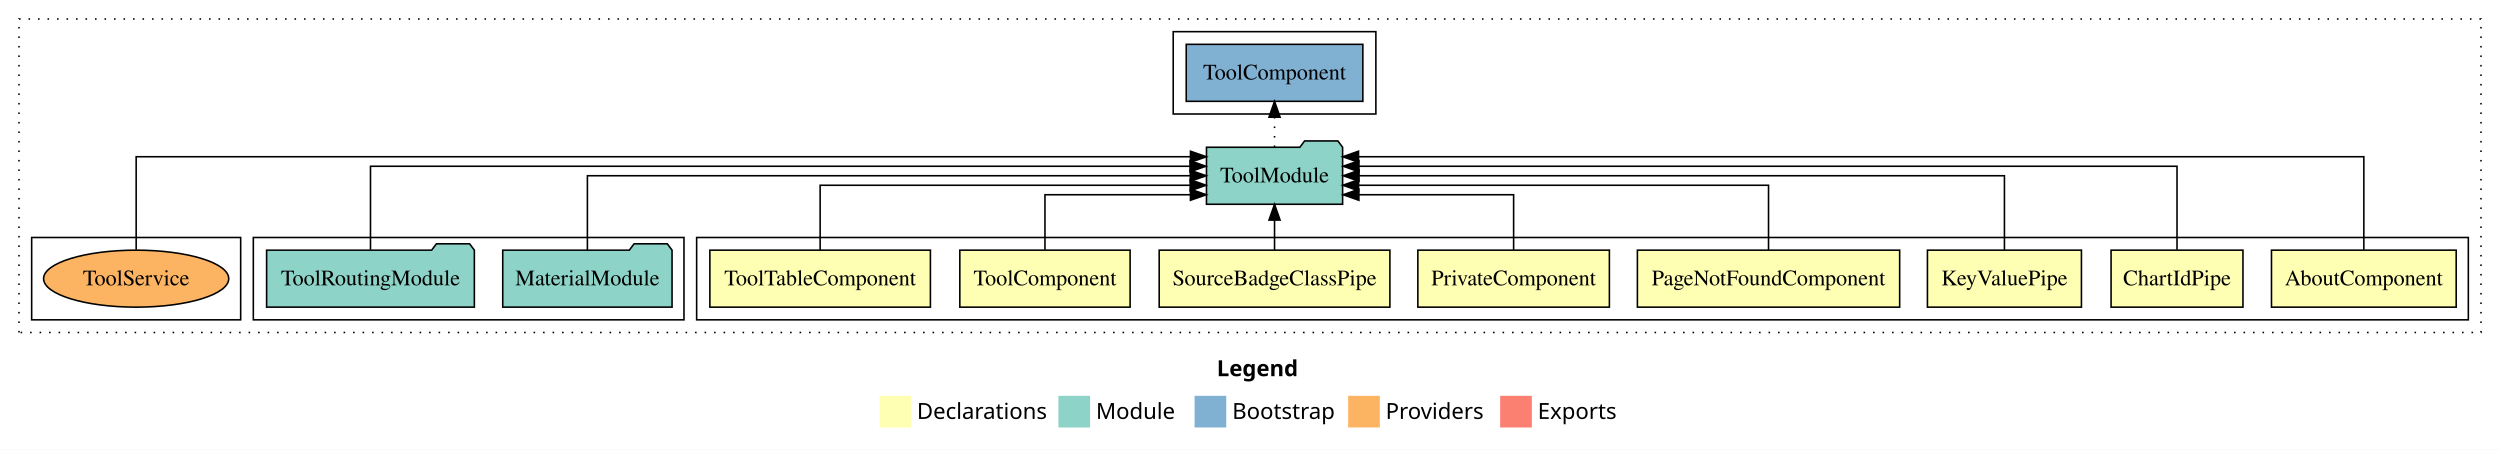
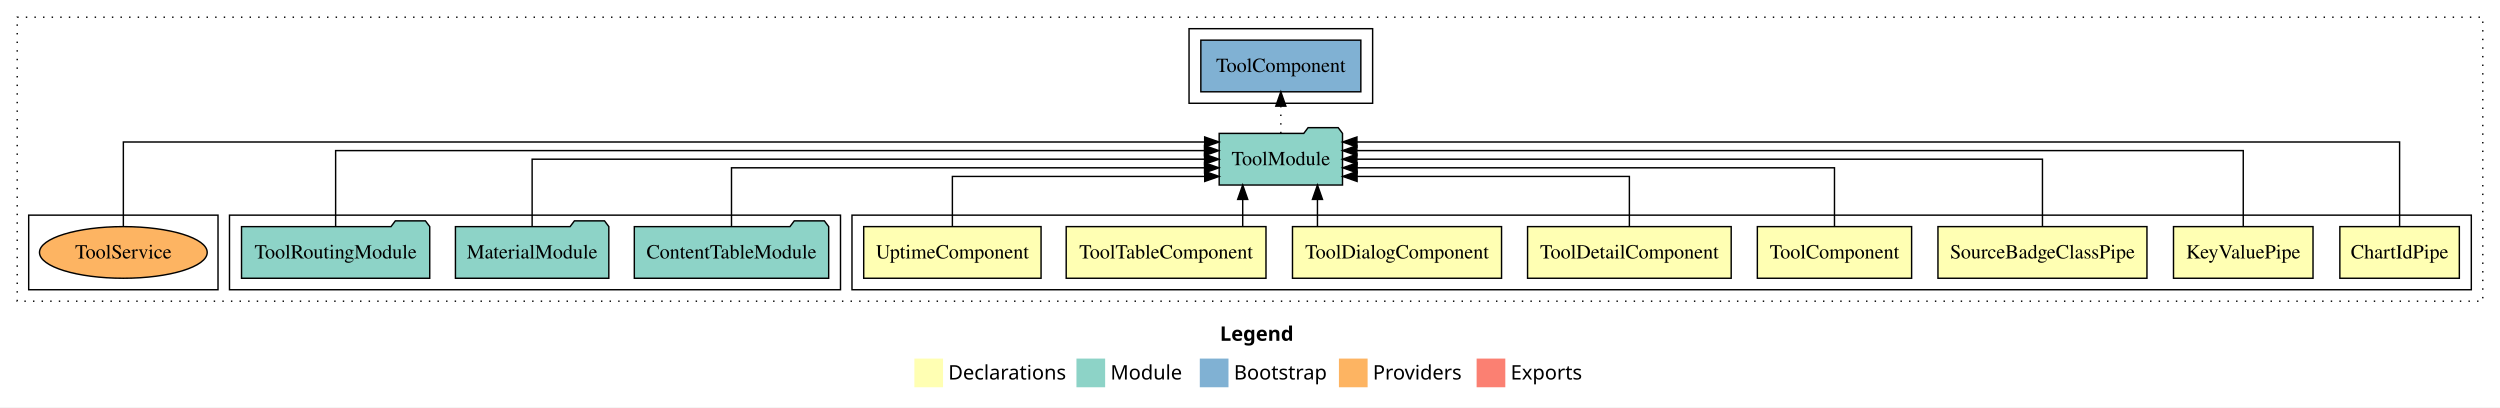
- <svg xmlns="http://www.w3.org/2000/svg" width="1579pt" height="284pt" viewBox="0.00 0.00 1579.00 284.00">
+ <svg xmlns="http://www.w3.org/2000/svg" width="1743pt" height="284pt" viewBox="0.00 0.00 1743.00 284.00">
  <g id="graph0" class="graph" transform="scale(1 1) rotate(0) translate(4 280)">
-     <polygon fill="#ffffff" stroke="transparent" points="-4,4 -4,-280 1575,-280 1575,4 -4,4" />
-     <text text-anchor="start" x="764.509" y="-42.4" font-family="sans-serif" font-weight="bold" font-size="14.00" fill="#000000">Legend</text>
-     <polygon fill="#ffffb3" stroke="transparent" points="551.5,-10 551.5,-30 571.5,-30 571.5,-10 551.5,-10" />
-     <text text-anchor="start" x="575.129" y="-15.4" font-family="sans-serif" font-size="14.00" fill="#000000">  Declarations</text>
-     <polygon fill="#8dd3c7" stroke="transparent" points="664.5,-10 664.5,-30 684.5,-30 684.5,-10 664.5,-10" />
-     <text text-anchor="start" x="688.225" y="-15.4" font-family="sans-serif" font-size="14.00" fill="#000000">  Module</text>
-     <polygon fill="#80b1d3" stroke="transparent" points="750.5,-10 750.5,-30 770.5,-30 770.5,-10 750.5,-10" />
-     <text text-anchor="start" x="774.281" y="-15.4" font-family="sans-serif" font-size="14.00" fill="#000000">  Bootstrap</text>
-     <polygon fill="#fdb462" stroke="transparent" points="847.5,-10 847.5,-30 867.5,-30 867.5,-10 847.5,-10" />
-     <text text-anchor="start" x="871.173" y="-15.4" font-family="sans-serif" font-size="14.00" fill="#000000">  Providers</text>
-     <polygon fill="#fb8072" stroke="transparent" points="943.5,-10 943.5,-30 963.5,-30 963.5,-10 943.5,-10" />
-     <text text-anchor="start" x="967.226" y="-15.4" font-family="sans-serif" font-size="14.00" fill="#000000">  Exports</text>
+     <polygon fill="#ffffff" stroke="transparent" points="-4,4 -4,-280 1739,-280 1739,4 -4,4" />
+     <text text-anchor="start" x="846.509" y="-42.4" font-family="sans-serif" font-weight="bold" font-size="14.00" fill="#000000">Legend</text>
+     <polygon fill="#ffffb3" stroke="transparent" points="633.5,-10 633.5,-30 653.5,-30 653.5,-10 633.5,-10" />
+     <text text-anchor="start" x="657.129" y="-15.4" font-family="sans-serif" font-size="14.00" fill="#000000">  Declarations</text>
+     <polygon fill="#8dd3c7" stroke="transparent" points="746.5,-10 746.5,-30 766.5,-30 766.5,-10 746.5,-10" />
+     <text text-anchor="start" x="770.225" y="-15.4" font-family="sans-serif" font-size="14.00" fill="#000000">  Module</text>
+     <polygon fill="#80b1d3" stroke="transparent" points="832.5,-10 832.5,-30 852.5,-30 852.5,-10 832.5,-10" />
+     <text text-anchor="start" x="856.281" y="-15.4" font-family="sans-serif" font-size="14.00" fill="#000000">  Bootstrap</text>
+     <polygon fill="#fdb462" stroke="transparent" points="929.5,-10 929.5,-30 949.5,-30 949.5,-10 929.5,-10" />
+     <text text-anchor="start" x="953.173" y="-15.4" font-family="sans-serif" font-size="14.00" fill="#000000">  Providers</text>
+     <polygon fill="#fb8072" stroke="transparent" points="1025.5,-10 1025.5,-30 1045.5,-30 1045.5,-10 1025.5,-10" />
+     <text text-anchor="start" x="1049.226" y="-15.4" font-family="sans-serif" font-size="14.00" fill="#000000">  Exports</text>
    <g id="clust1" class="cluster">
-       <polygon fill="none" stroke="#000000" stroke-dasharray="1,5" points="8,-70 8,-268 1563,-268 1563,-70 8,-70" />
+       <polygon fill="none" stroke="#000000" stroke-dasharray="1,5" points="8,-70 8,-268 1727,-268 1727,-70 8,-70" />
    </g>
    <g id="clust2" class="cluster">
-       <polygon fill="none" stroke="#000000" points="436,-78 436,-130 1555,-130 1555,-78 436,-78" />
+       <polygon fill="none" stroke="#000000" points="590,-78 590,-130 1719,-130 1719,-78 590,-78" />
    </g>
    <g id="clust11" class="cluster">
-       <polygon fill="none" stroke="#000000" points="156,-78 156,-130 428,-130 428,-78 156,-78" />
+       <polygon fill="none" stroke="#000000" points="156,-78 156,-130 582,-130 582,-78 156,-78" />
    </g>
    <g id="clust13" class="cluster">
-       <polygon fill="none" stroke="#000000" points="737,-208 737,-260 865,-260 865,-208 737,-208" />
+       <polygon fill="none" stroke="#000000" points="825,-208 825,-260 953,-260 953,-208 825,-208" />
    </g>
    <g id="clust14" class="cluster">
      <polygon fill="none" stroke="#000000" points="16,-78 16,-130 148,-130 148,-78 16,-78" />
    </g>
    <g id="node1" class="node">
-       <polygon fill="#ffffb3" stroke="#000000" points="1547.33,-122 1430.67,-122 1430.67,-86 1547.33,-86 1547.33,-122" />
-       <text text-anchor="middle" x="1489" y="-99.8" font-family="Times,serif" font-size="14.00" fill="#000000">AboutComponent</text>
+       <polygon fill="#ffffb3" stroke="#000000" points="1710.651,-122 1627.349,-122 1627.349,-86 1710.651,-86 1710.651,-122" />
+       <text text-anchor="middle" x="1669" y="-99.8" font-family="Times,serif" font-size="14.00" fill="#000000">ChartIdPipe</text>
    </g>
    <g id="node9" class="node">
-       <polygon fill="#8dd3c7" stroke="#000000" points="843.993,-187 840.993,-191 819.993,-191 816.993,-187 758.007,-187 758.007,-151 843.993,-151 843.993,-187" />
-       <text text-anchor="middle" x="801" y="-164.8" font-family="Times,serif" font-size="14.00" fill="#000000">ToolModule</text>
+       <polygon fill="#8dd3c7" stroke="#000000" points="931.993,-187 928.993,-191 907.993,-191 904.993,-187 846.007,-187 846.007,-151 931.993,-151 931.993,-187" />
+       <text text-anchor="middle" x="889" y="-164.8" font-family="Times,serif" font-size="14.00" fill="#000000">ToolModule</text>
    </g>
    <g id="edge1" class="edge">
-       <path fill="none" stroke="#000000" d="M1489,-122.248C1489,-145.018 1489,-181 1489,-181 1489,-181 854.038,-181 854.038,-181" />
-       <polygon fill="#000000" stroke="#000000" points="854.038,-177.5 844.038,-181 854.037,-184.5 854.038,-177.5" />
+       <path fill="none" stroke="#000000" d="M1669,-122.248C1669,-145.018 1669,-181 1669,-181 1669,-181 942.047,-181 942.047,-181" />
+       <polygon fill="#000000" stroke="#000000" points="942.047,-177.5 932.047,-181 942.047,-184.5 942.047,-177.5" />
    </g>
    <g id="node2" class="node">
-       <polygon fill="#ffffb3" stroke="#000000" points="1412.651,-122 1329.349,-122 1329.349,-86 1412.651,-86 1412.651,-122" />
-       <text text-anchor="middle" x="1371" y="-99.8" font-family="Times,serif" font-size="14.00" fill="#000000">ChartIdPipe</text>
+       <polygon fill="#ffffb3" stroke="#000000" points="1608.636,-122 1511.364,-122 1511.364,-86 1608.636,-86 1608.636,-122" />
+       <text text-anchor="middle" x="1560" y="-99.8" font-family="Times,serif" font-size="14.00" fill="#000000">KeyValuePipe</text>
    </g>
    <g id="edge2" class="edge">
-       <path fill="none" stroke="#000000" d="M1371,-122.284C1371,-143.321 1371,-175 1371,-175 1371,-175 854.311,-175 854.311,-175" />
-       <polygon fill="#000000" stroke="#000000" points="854.311,-171.5 844.311,-175 854.31,-178.5 854.311,-171.5" />
+       <path fill="none" stroke="#000000" d="M1560,-122.284C1560,-143.321 1560,-175 1560,-175 1560,-175 941.995,-175 941.995,-175" />
+       <polygon fill="#000000" stroke="#000000" points="941.995,-171.5 931.995,-175 941.995,-178.5 941.995,-171.5" />
    </g>
    <g id="node3" class="node">
-       <polygon fill="#ffffb3" stroke="#000000" points="1310.636,-122 1213.364,-122 1213.364,-86 1310.636,-86 1310.636,-122" />
-       <text text-anchor="middle" x="1262" y="-99.8" font-family="Times,serif" font-size="14.00" fill="#000000">KeyValuePipe</text>
+       <polygon fill="#ffffb3" stroke="#000000" points="1492.857,-122 1347.143,-122 1347.143,-86 1492.857,-86 1492.857,-122" />
+       <text text-anchor="middle" x="1420" y="-99.8" font-family="Times,serif" font-size="14.00" fill="#000000">SourceBadgeClassPipe</text>
    </g>
    <g id="edge3" class="edge">
-       <path fill="none" stroke="#000000" d="M1262,-122.106C1262,-141.339 1262,-169 1262,-169 1262,-169 854.37,-169 854.37,-169" />
-       <polygon fill="#000000" stroke="#000000" points="854.37,-165.5 844.37,-169 854.37,-172.5 854.37,-165.5" />
+       <path fill="none" stroke="#000000" d="M1420,-122.106C1420,-141.339 1420,-169 1420,-169 1420,-169 942.004,-169 942.004,-169" />
+       <polygon fill="#000000" stroke="#000000" points="942.004,-165.5 932.004,-169 942.004,-172.5 942.004,-165.5" />
    </g>
    <g id="node4" class="node">
-       <polygon fill="#ffffb3" stroke="#000000" points="1195.824,-122 1030.176,-122 1030.176,-86 1195.824,-86 1195.824,-122" />
-       <text text-anchor="middle" x="1113" y="-99.8" font-family="Times,serif" font-size="14.00" fill="#000000">PageNotFoundComponent</text>
+       <polygon fill="#ffffb3" stroke="#000000" points="1328.776,-122 1221.224,-122 1221.224,-86 1328.776,-86 1328.776,-122" />
+       <text text-anchor="middle" x="1275" y="-99.8" font-family="Times,serif" font-size="14.00" fill="#000000">ToolComponent</text>
    </g>
    <g id="edge4" class="edge">
-       <path fill="none" stroke="#000000" d="M1113,-122.022C1113,-139.373 1113,-163 1113,-163 1113,-163 854.055,-163 854.055,-163" />
-       <polygon fill="#000000" stroke="#000000" points="854.055,-159.5 844.055,-163 854.055,-166.5 854.055,-159.5" />
+       <path fill="none" stroke="#000000" d="M1275,-122.022C1275,-139.373 1275,-163 1275,-163 1275,-163 942.155,-163 942.155,-163" />
+       <polygon fill="#000000" stroke="#000000" points="942.156,-159.5 932.155,-163 942.155,-166.5 942.156,-159.5" />
    </g>
    <g id="node5" class="node">
-       <polygon fill="#ffffb3" stroke="#000000" points="1012.486,-122 891.514,-122 891.514,-86 1012.486,-86 1012.486,-122" />
-       <text text-anchor="middle" x="952" y="-99.8" font-family="Times,serif" font-size="14.00" fill="#000000">PrivateComponent</text>
+       <polygon fill="#ffffb3" stroke="#000000" points="1202.983,-122 1061.017,-122 1061.017,-86 1202.983,-86 1202.983,-122" />
+       <text text-anchor="middle" x="1132" y="-99.8" font-family="Times,serif" font-size="14.00" fill="#000000">ToolDetailComponent</text>
    </g>
    <g id="edge5" class="edge">
-       <path fill="none" stroke="#000000" d="M952,-122.24C952,-137.571 952,-157 952,-157 952,-157 854.27,-157 854.27,-157" />
-       <polygon fill="#000000" stroke="#000000" points="854.271,-153.5 844.27,-157 854.27,-160.5 854.271,-153.5" />
+       <path fill="none" stroke="#000000" d="M1132,-122.24C1132,-137.571 1132,-157 1132,-157 1132,-157 942.163,-157 942.163,-157" />
+       <polygon fill="#000000" stroke="#000000" points="942.164,-153.5 932.163,-157 942.163,-160.5 942.164,-153.5" />
    </g>
    <g id="node6" class="node">
-       <polygon fill="#ffffb3" stroke="#000000" points="873.857,-122 728.143,-122 728.143,-86 873.857,-86 873.857,-122" />
-       <text text-anchor="middle" x="801" y="-99.8" font-family="Times,serif" font-size="14.00" fill="#000000">SourceBadgeClassPipe</text>
+       <polygon fill="#ffffb3" stroke="#000000" points="1042.878,-122 897.122,-122 897.122,-86 1042.878,-86 1042.878,-122" />
+       <text text-anchor="middle" x="970" y="-99.8" font-family="Times,serif" font-size="14.00" fill="#000000">ToolDialogComponent</text>
    </g>
    <g id="edge6" class="edge">
-       <path fill="none" stroke="#000000" d="M801,-122.106C801,-122.106 801,-140.991 801,-140.991" />
-       <polygon fill="#000000" stroke="#000000" points="797.5,-140.991 801,-150.991 804.5,-140.991 797.5,-140.991" />
+       <path fill="none" stroke="#000000" d="M914.529,-122.106C914.529,-122.106 914.529,-140.991 914.529,-140.991" />
+       <polygon fill="#000000" stroke="#000000" points="911.029,-140.991 914.529,-150.991 918.029,-140.991 911.029,-140.991" />
    </g>
    <g id="node7" class="node">
-       <polygon fill="#ffffb3" stroke="#000000" points="709.776,-122 602.224,-122 602.224,-86 709.776,-86 709.776,-122" />
-       <text text-anchor="middle" x="656" y="-99.8" font-family="Times,serif" font-size="14.00" fill="#000000">ToolComponent</text>
+       <polygon fill="#ffffb3" stroke="#000000" points="878.648,-122 739.352,-122 739.352,-86 878.648,-86 878.648,-122" />
+       <text text-anchor="middle" x="809" y="-99.8" font-family="Times,serif" font-size="14.00" fill="#000000">ToolTableComponent</text>
    </g>
    <g id="edge7" class="edge">
-       <path fill="none" stroke="#000000" d="M656,-122.24C656,-137.571 656,-157 656,-157 656,-157 747.888,-157 747.888,-157" />
-       <polygon fill="#000000" stroke="#000000" points="747.888,-160.5 757.888,-157 747.888,-153.5 747.888,-160.5" />
+       <path fill="none" stroke="#000000" d="M862.414,-122.106C862.414,-122.106 862.414,-140.991 862.414,-140.991" />
+       <polygon fill="#000000" stroke="#000000" points="858.914,-140.991 862.414,-150.991 865.914,-140.991 858.914,-140.991" />
    </g>
    <g id="node8" class="node">
-       <polygon fill="#ffffb3" stroke="#000000" points="583.648,-122 444.352,-122 444.352,-86 583.648,-86 583.648,-122" />
-       <text text-anchor="middle" x="514" y="-99.8" font-family="Times,serif" font-size="14.00" fill="#000000">ToolTableComponent</text>
+       <polygon fill="#ffffb3" stroke="#000000" points="721.826,-122 598.174,-122 598.174,-86 721.826,-86 721.826,-122" />
+       <text text-anchor="middle" x="660" y="-99.8" font-family="Times,serif" font-size="14.00" fill="#000000">UptimeComponent</text>
    </g>
    <g id="edge8" class="edge">
-       <path fill="none" stroke="#000000" d="M514,-122.022C514,-139.373 514,-163 514,-163 514,-163 747.722,-163 747.722,-163" />
-       <polygon fill="#000000" stroke="#000000" points="747.722,-166.5 757.722,-163 747.722,-159.5 747.722,-166.5" />
+       <path fill="none" stroke="#000000" d="M660,-122.24C660,-137.571 660,-157 660,-157 660,-157 835.927,-157 835.927,-157" />
+       <polygon fill="#000000" stroke="#000000" points="835.927,-160.5 845.927,-157 835.927,-153.5 835.927,-160.5" />
    </g>
-     <g id="node12" class="node">
-       <polygon fill="#80b1d3" stroke="#000000" points="856.776,-252 745.224,-252 745.224,-216 856.776,-216 856.776,-252" />
-       <text text-anchor="middle" x="801" y="-229.8" font-family="Times,serif" font-size="14.00" fill="#000000">ToolComponent </text>
+     <g id="node13" class="node">
+       <polygon fill="#80b1d3" stroke="#000000" points="944.776,-252 833.224,-252 833.224,-216 944.776,-216 944.776,-252" />
+       <text text-anchor="middle" x="889" y="-229.8" font-family="Times,serif" font-size="14.00" fill="#000000">ToolComponent </text>
    </g>
-     <g id="edge11" class="edge">
-       <path fill="none" stroke="#000000" stroke-dasharray="1,5" d="M801,-187.106C801,-187.106 801,-205.991 801,-205.991" />
-       <polygon fill="#000000" stroke="#000000" points="797.5,-205.991 801,-215.991 804.5,-205.991 797.5,-205.991" />
+     <g id="edge12" class="edge">
+       <path fill="none" stroke="#000000" stroke-dasharray="1,5" d="M889,-187.106C889,-187.106 889,-205.991 889,-205.991" />
+       <polygon fill="#000000" stroke="#000000" points="885.5,-205.991 889,-215.991 892.5,-205.991 885.5,-205.991" />
    </g>
    <g id="node10" class="node">
+       <polygon fill="#8dd3c7" stroke="#000000" points="573.755,-122 570.755,-126 549.755,-126 546.755,-122 438.245,-122 438.245,-86 573.755,-86 573.755,-122" />
+       <text text-anchor="middle" x="506" y="-99.8" font-family="Times,serif" font-size="14.00" fill="#000000">ContentTableModule</text>
+     </g>
+     <g id="edge9" class="edge">
+       <path fill="none" stroke="#000000" d="M506,-122.022C506,-139.373 506,-163 506,-163 506,-163 835.809,-163 835.809,-163" />
+       <polygon fill="#000000" stroke="#000000" points="835.81,-166.5 845.809,-163 835.809,-159.5 835.81,-166.5" />
+     </g>
+     <g id="node11" class="node">
      <polygon fill="#8dd3c7" stroke="#000000" points="420.471,-122 417.471,-126 396.471,-126 393.471,-122 313.529,-122 313.529,-86 420.471,-86 420.471,-122" />
      <text text-anchor="middle" x="367" y="-99.8" font-family="Times,serif" font-size="14.00" fill="#000000">MaterialModule</text>
    </g>
-     <g id="edge9" class="edge">
-       <path fill="none" stroke="#000000" d="M367,-122.106C367,-141.339 367,-169 367,-169 367,-169 747.8,-169 747.8,-169" />
-       <polygon fill="#000000" stroke="#000000" points="747.8,-172.5 757.8,-169 747.8,-165.5 747.8,-172.5" />
+     <g id="edge10" class="edge">
+       <path fill="none" stroke="#000000" d="M367,-122.106C367,-141.339 367,-169 367,-169 367,-169 835.838,-169 835.838,-169" />
+       <polygon fill="#000000" stroke="#000000" points="835.838,-172.5 845.838,-169 835.838,-165.5 835.838,-172.5" />
    </g>
-     <g id="node11" class="node">
+     <g id="node12" class="node">
      <polygon fill="#8dd3c7" stroke="#000000" points="295.611,-122 292.611,-126 271.611,-126 268.611,-122 164.389,-122 164.389,-86 295.611,-86 295.611,-122" />
      <text text-anchor="middle" x="230" y="-99.8" font-family="Times,serif" font-size="14.00" fill="#000000">ToolRoutingModule</text>
    </g>
-     <g id="edge10" class="edge">
-       <path fill="none" stroke="#000000" d="M230,-122.284C230,-143.321 230,-175 230,-175 230,-175 747.614,-175 747.614,-175" />
-       <polygon fill="#000000" stroke="#000000" points="747.614,-178.5 757.614,-175 747.614,-171.5 747.614,-178.5" />
+     <g id="edge11" class="edge">
+       <path fill="none" stroke="#000000" d="M230,-122.284C230,-143.321 230,-175 230,-175 230,-175 835.761,-175 835.761,-175" />
+       <polygon fill="#000000" stroke="#000000" points="835.761,-178.5 845.761,-175 835.761,-171.5 835.761,-178.5" />
    </g>
-     <g id="node13" class="node">
+     <g id="node14" class="node">
      <ellipse fill="#fdb462" stroke="#000000" cx="82" cy="-104" rx="58.465" ry="18" />
      <text text-anchor="middle" x="82" y="-99.8" font-family="Times,serif" font-size="14.00" fill="#000000">ToolService</text>
    </g>
-     <g id="edge12" class="edge">
-       <path fill="none" stroke="#000000" d="M82,-122.248C82,-145.018 82,-181 82,-181 82,-181 747.91,-181 747.91,-181" />
-       <polygon fill="#000000" stroke="#000000" points="747.91,-184.5 757.91,-181 747.91,-177.5 747.91,-184.5" />
+     <g id="edge13" class="edge">
+       <path fill="none" stroke="#000000" d="M82,-122.248C82,-145.018 82,-181 82,-181 82,-181 835.898,-181 835.898,-181" />
+       <polygon fill="#000000" stroke="#000000" points="835.898,-184.5 845.898,-181 835.897,-177.5 835.898,-184.5" />
    </g>
  </g>
</svg>
